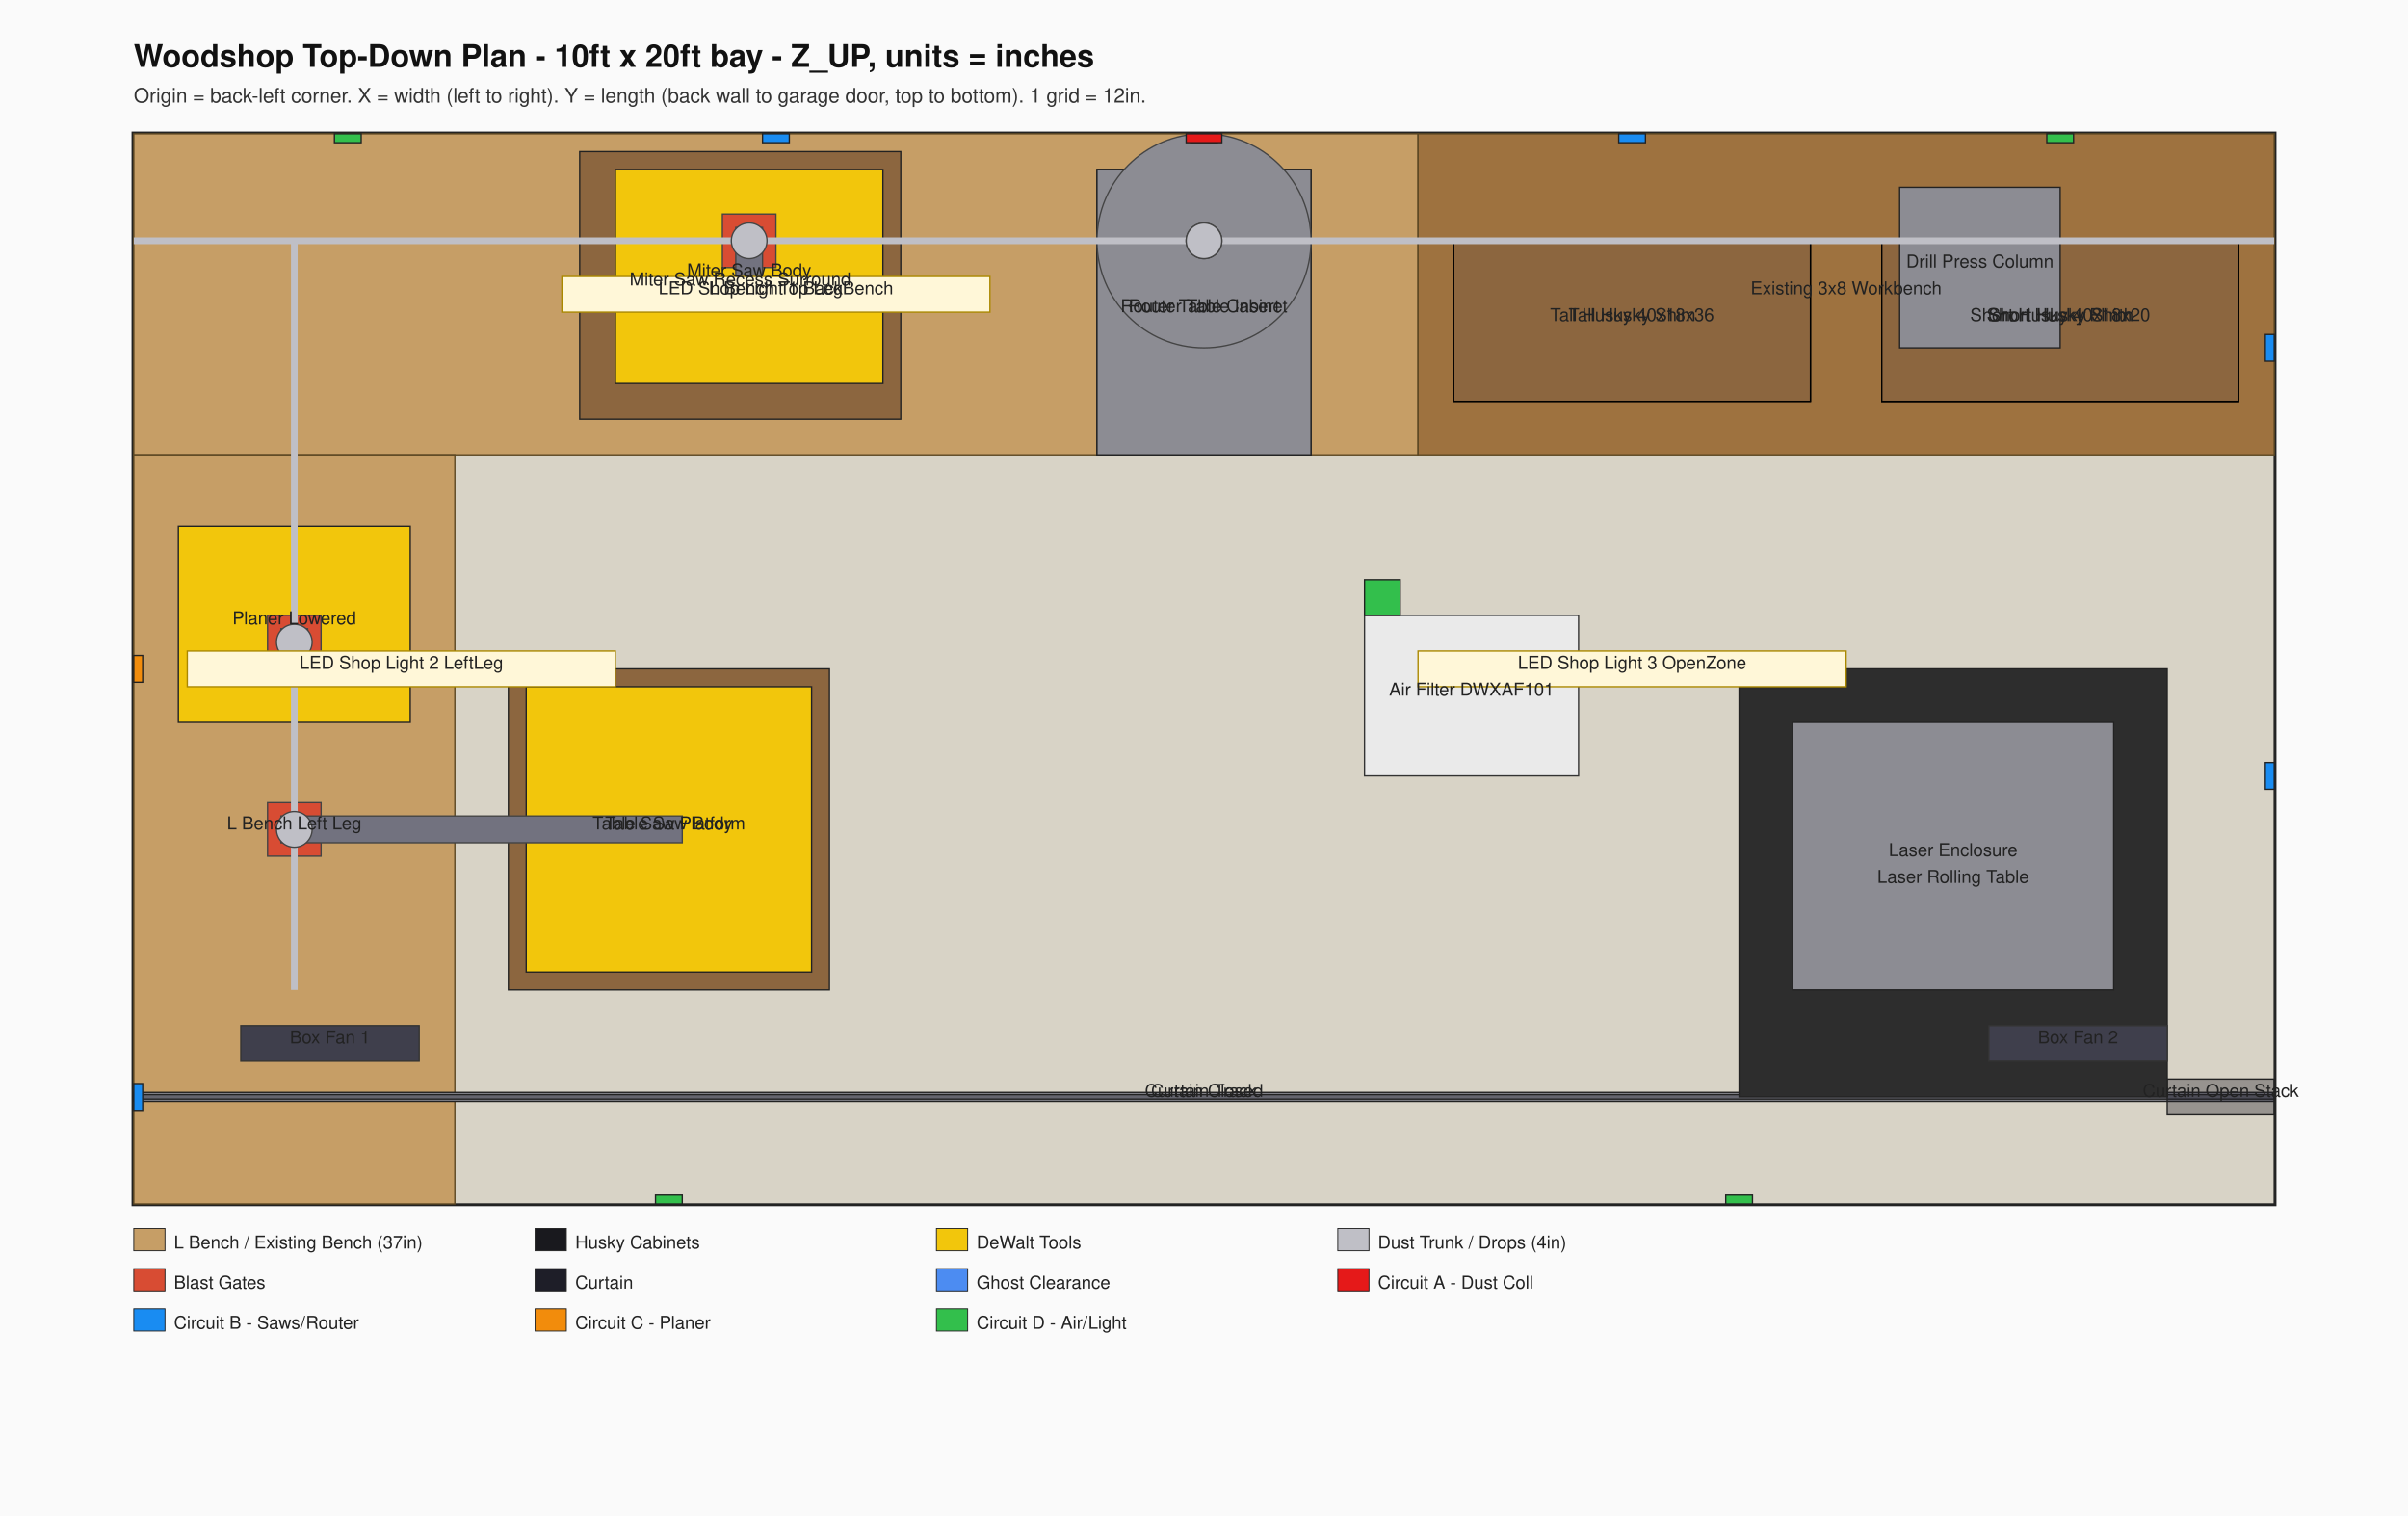
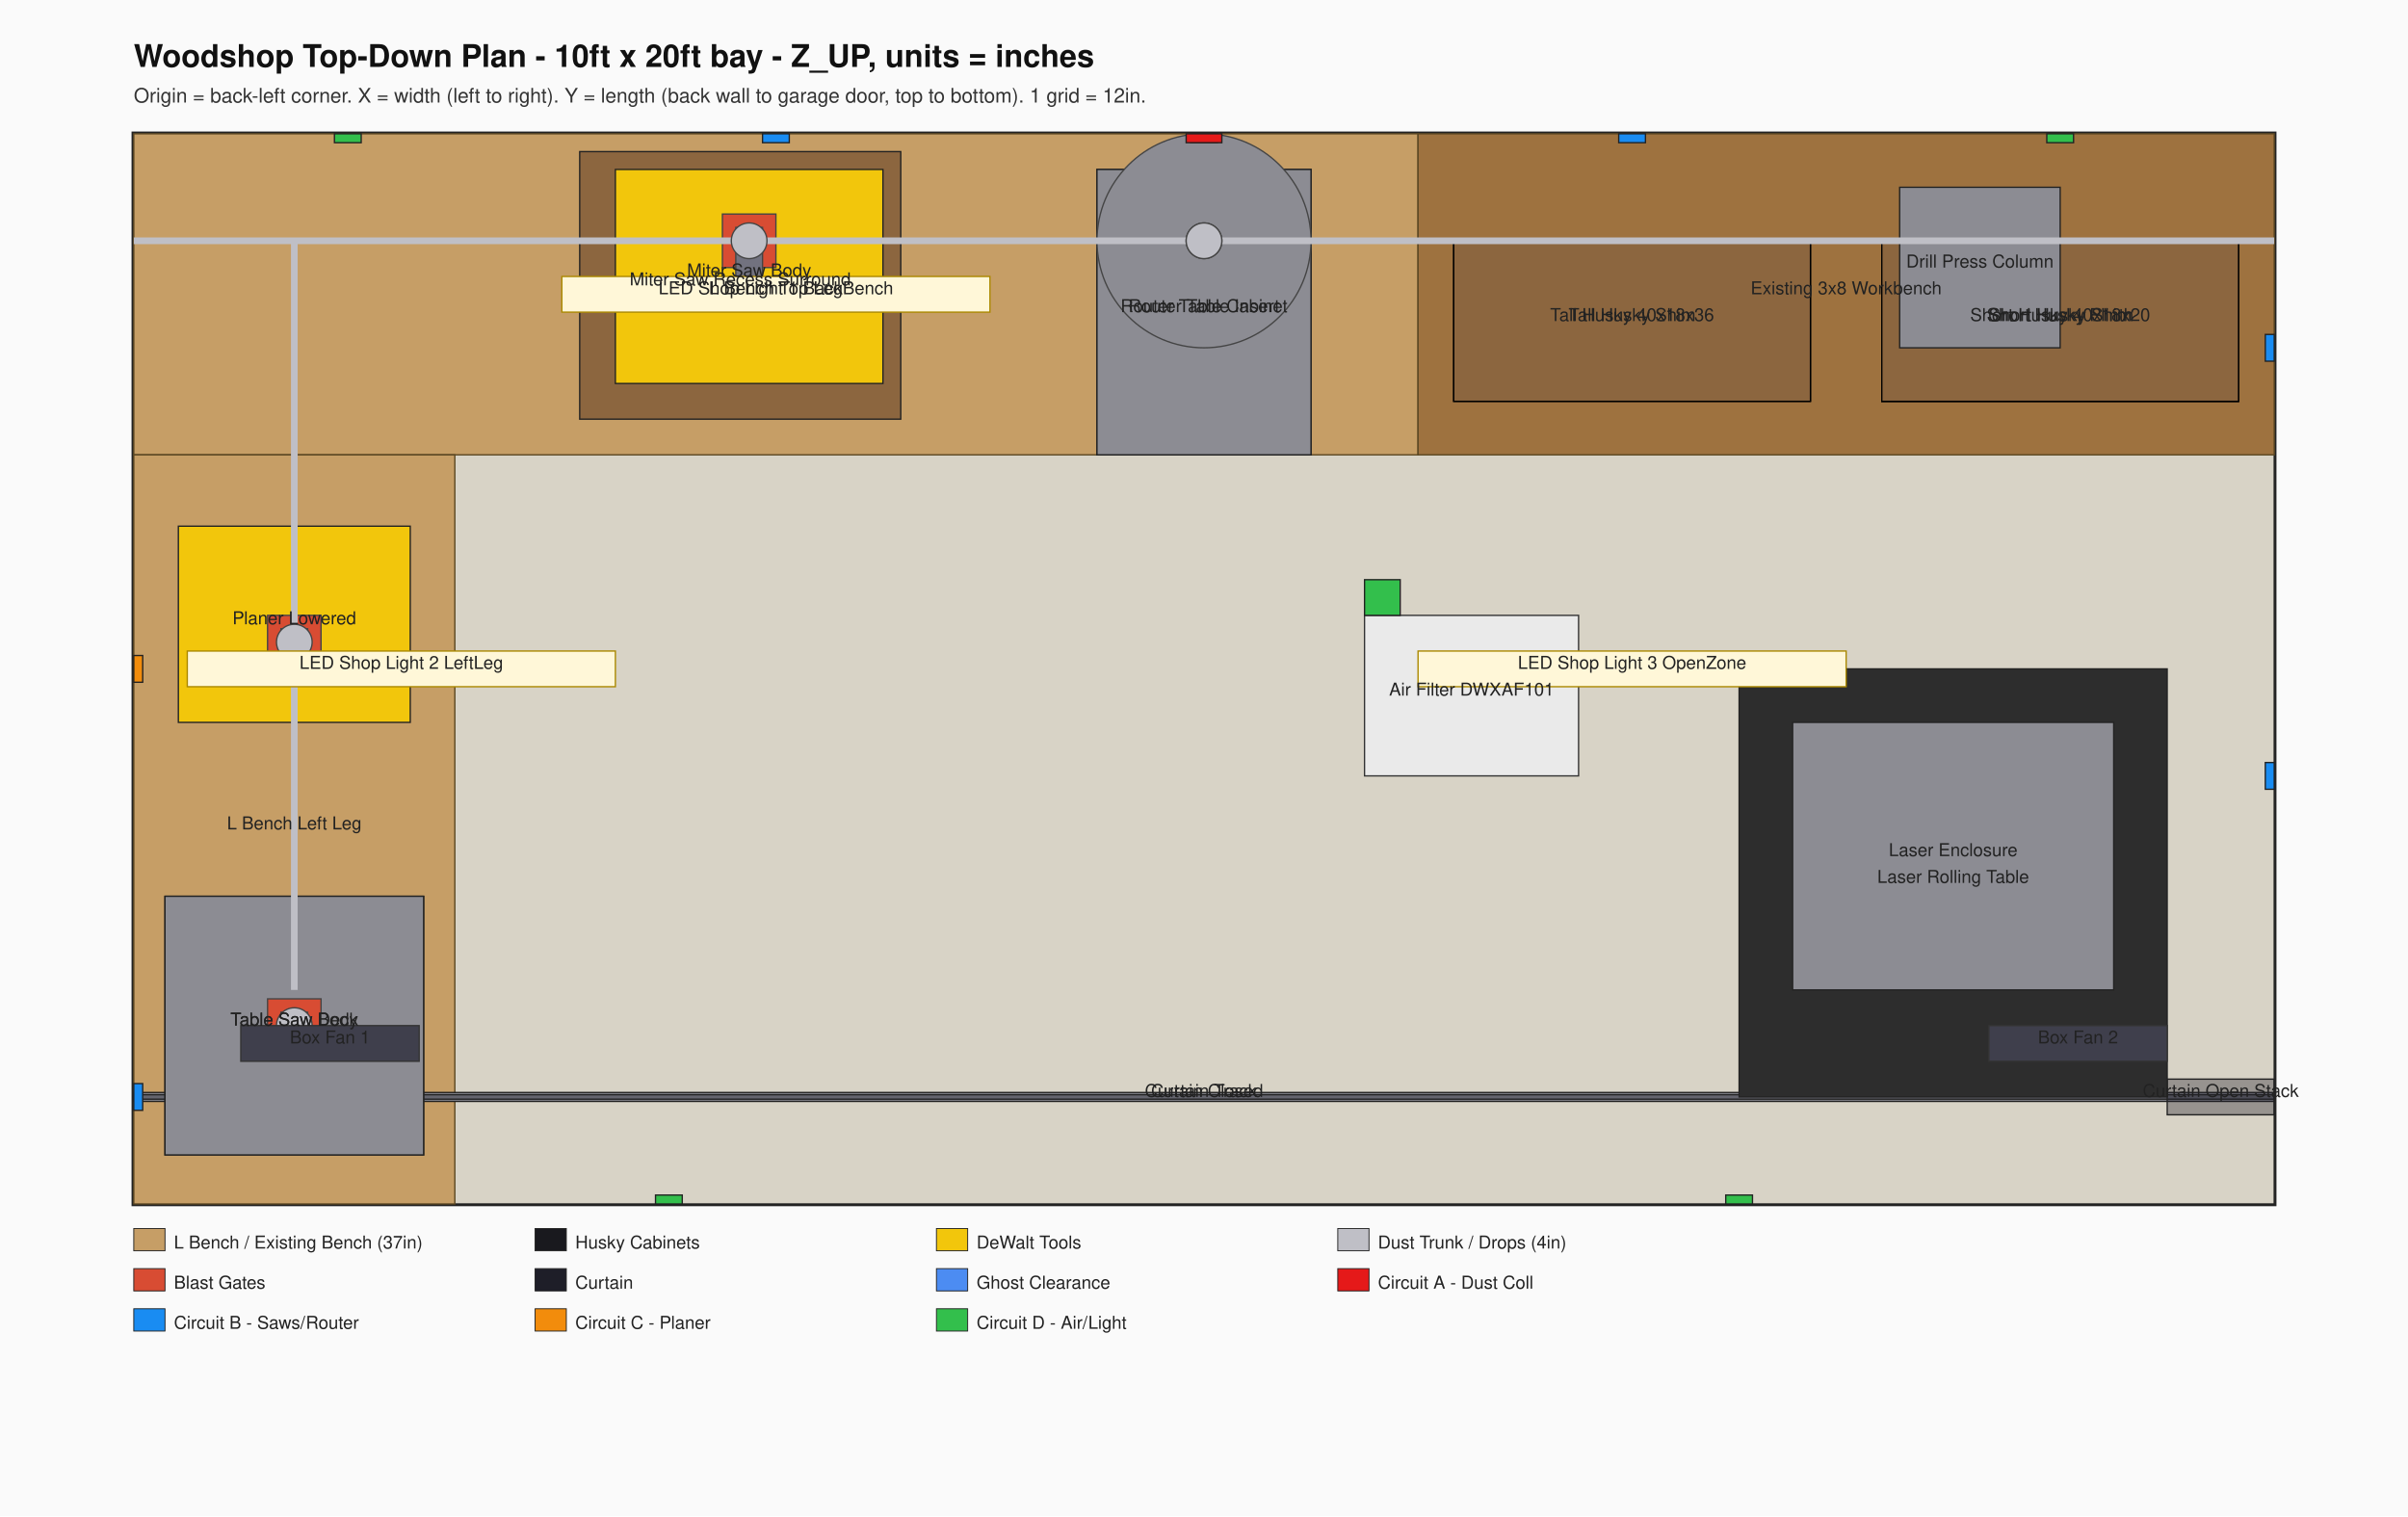
<svg xmlns="http://www.w3.org/2000/svg" viewBox="0 0 1080 680" width="1080" height="680" font-family="Helvetica, Arial, sans-serif" font-size="9">
  <style>.label{font-size:8px;fill:#222;}.title{font-size:14px;font-weight:bold;fill:#111;}.note{font-size:9px;fill:#333;}</style>
  <rect x="0" y="0" width="100%" height="100%" fill="#fafafa" />
  <text class="title" x="60" y="30">Woodshop Top-Down Plan - 10ft x 20ft bay - Z_UP, units = inches</text>
  <text class="note" x="60" y="46">Origin = back-left corner. X = width (left to right). Y = length (back wall to garage door, top to bottom). 1 grid = 12in.</text>
  <line x1="60" y1="60" x2="60" y2="540.0" stroke="#e2e2e2" stroke-width="0.5" />
  <line x1="108" y1="60" x2="108" y2="540.0" stroke="#e2e2e2" stroke-width="0.5" />
  <line x1="156" y1="60" x2="156" y2="540.0" stroke="#e2e2e2" stroke-width="0.5" />
  <line x1="204" y1="60" x2="204" y2="540.0" stroke="#e2e2e2" stroke-width="0.5" />
  <line x1="252" y1="60" x2="252" y2="540.0" stroke="#e2e2e2" stroke-width="0.5" />
  <line x1="300" y1="60" x2="300" y2="540.0" stroke="#e2e2e2" stroke-width="0.5" />
  <line x1="348" y1="60" x2="348" y2="540.0" stroke="#e2e2e2" stroke-width="0.5" />
  <line x1="396" y1="60" x2="396" y2="540.0" stroke="#e2e2e2" stroke-width="0.5" />
  <line x1="444" y1="60" x2="444" y2="540.0" stroke="#e2e2e2" stroke-width="0.5" />
  <line x1="492" y1="60" x2="492" y2="540.0" stroke="#e2e2e2" stroke-width="0.5" />
  <line x1="540" y1="60" x2="540" y2="540.0" stroke="#e2e2e2" stroke-width="0.5" />
  <line x1="588" y1="60" x2="588" y2="540.0" stroke="#e2e2e2" stroke-width="0.5" />
  <line x1="636" y1="60" x2="636" y2="540.0" stroke="#e2e2e2" stroke-width="0.5" />
  <line x1="684" y1="60" x2="684" y2="540.0" stroke="#e2e2e2" stroke-width="0.5" />
  <line x1="732" y1="60" x2="732" y2="540.0" stroke="#e2e2e2" stroke-width="0.5" />
  <line x1="780" y1="60" x2="780" y2="540.0" stroke="#e2e2e2" stroke-width="0.5" />
  <line x1="828" y1="60" x2="828" y2="540.0" stroke="#e2e2e2" stroke-width="0.5" />
  <line x1="876" y1="60" x2="876" y2="540.0" stroke="#e2e2e2" stroke-width="0.5" />
  <line x1="924" y1="60" x2="924" y2="540.0" stroke="#e2e2e2" stroke-width="0.5" />
  <line x1="972" y1="60" x2="972" y2="540.0" stroke="#e2e2e2" stroke-width="0.5" />
  <line x1="1020" y1="60" x2="1020" y2="540.0" stroke="#e2e2e2" stroke-width="0.5" />
  <line x1="60" y1="60" x2="1020.0" y2="60" stroke="#e2e2e2" stroke-width="0.5" />
  <line x1="60" y1="108" x2="1020.0" y2="108" stroke="#e2e2e2" stroke-width="0.5" />
  <line x1="60" y1="156" x2="1020.0" y2="156" stroke="#e2e2e2" stroke-width="0.5" />
  <line x1="60" y1="204" x2="1020.0" y2="204" stroke="#e2e2e2" stroke-width="0.5" />
  <line x1="60" y1="252" x2="1020.0" y2="252" stroke="#e2e2e2" stroke-width="0.5" />
  <line x1="60" y1="300" x2="1020.0" y2="300" stroke="#e2e2e2" stroke-width="0.5" />
  <line x1="60" y1="348" x2="1020.0" y2="348" stroke="#e2e2e2" stroke-width="0.5" />
  <line x1="60" y1="396" x2="1020.0" y2="396" stroke="#e2e2e2" stroke-width="0.5" />
  <line x1="60" y1="444" x2="1020.0" y2="444" stroke="#e2e2e2" stroke-width="0.5" />
  <line x1="60" y1="492" x2="1020.0" y2="492" stroke="#e2e2e2" stroke-width="0.5" />
  <line x1="60" y1="540" x2="1020.0" y2="540" stroke="#e2e2e2" stroke-width="0.5" />
  <rect x="60" y="60" width="960.0" height="480.0" fill="none" stroke="#222" stroke-width="2" />
  <rect x="72.00" y="228.00" width="120.00" height="120.00" fill="#4C8CF2" fill-opacity="0.18" stroke="none" stroke-width="0.6" />
  <rect x="72.00" y="228.00" width="120.00" height="120.00" fill="#4CD88C" fill-opacity="0.18" stroke="none" stroke-width="0.6" />
+   <rect x="68.00" y="396.00" width="128.00" height="128.00" fill="#4C8CF2" fill-opacity="0.18" stroke="none" stroke-width="0.6" />
  <rect x="204.00" y="396.00" width="816.00" height="96.00" fill="#4C8CF2" fill-opacity="0.18" stroke="none" stroke-width="0.6" />
  <rect x="60.00" y="60.00" width="960.00" height="144.00" fill="#4C8CF2" fill-opacity="0.18" stroke="none" stroke-width="0.6" />
-   <rect x="228.00" y="60.00" width="144.00" height="240.00" fill="#4C8CF2" fill-opacity="0.18" stroke="none" stroke-width="0.6" />
-   <rect x="228.00" y="444.00" width="144.00" height="96.00" fill="#4C8CF2" fill-opacity="0.18" stroke="none" stroke-width="0.6" />
+   <rect x="68.00" y="60.00" width="128.00" height="336.00" fill="#4C8CF2" fill-opacity="0.18" stroke="none" stroke-width="0.6" />
+   <rect x="68.00" y="524.00" width="128.00" height="16.00" fill="#4C8CF2" fill-opacity="0.18" stroke="none" stroke-width="0.6" />
  <rect x="72.00" y="60.00" width="120.00" height="168.00" fill="#4CD88C" fill-opacity="0.18" stroke="none" stroke-width="0.6" />
  <rect x="72.00" y="348.00" width="120.00" height="192.00" fill="#4CD88C" fill-opacity="0.18" stroke="none" stroke-width="0.6" />
  <rect x="60.00" y="60.00" width="960.00" height="480.00" fill="#D8D3C6" fill-opacity="1.00" stroke="#222" stroke-width="0.6" />
  <rect x="60.00" y="60.00" width="576.00" height="144.00" fill="#C69E66" fill-opacity="1.00" stroke="#5a4622" stroke-width="0.6" />
  <rect x="60.00" y="204.00" width="144.00" height="336.00" fill="#C69E66" fill-opacity="1.00" stroke="#5a4622" stroke-width="0.6" />
  <rect x="636.00" y="60.00" width="384.00" height="144.00" fill="#9E723F" fill-opacity="1.00" stroke="#5a4622" stroke-width="0.6" />
  <rect x="652.00" y="108.00" width="160.00" height="72.00" fill="#19191E" fill-opacity="1.00" stroke="#000" stroke-width="0.6" />
  <rect x="652.00" y="108.00" width="160.00" height="72.00" fill="#8C663F" fill-opacity="1.00" stroke="#000" stroke-width="0.6" />
  <rect x="844.00" y="108.00" width="160.00" height="72.00" fill="#4C3F33" fill-opacity="1.00" stroke="#000" stroke-width="0.6" />
  <rect x="844.00" y="108.00" width="160.00" height="72.00" fill="#19191E" fill-opacity="1.00" stroke="#000" stroke-width="0.6" />
  <rect x="844.00" y="108.00" width="160.00" height="72.00" fill="#8C663F" fill-opacity="1.00" stroke="#000" stroke-width="0.6" />
  <rect x="60.00" y="490.00" width="960.00" height="4.00" fill="#8C8C93" fill-opacity="1.00" stroke="#222" stroke-width="0.6" />
  <rect x="60.00" y="491.00" width="960.00" height="2.00" fill="#1E1E28" fill-opacity="0.35" stroke="#222" stroke-width="0.6" />
  <rect x="972.00" y="484.00" width="48.00" height="16.00" fill="#1E1E28" fill-opacity="0.35" stroke="#222" stroke-width="0.6" />
  <rect x="260.00" y="68.00" width="144.00" height="120.00" fill="#8C663F" fill-opacity="1.00" stroke="#222" stroke-width="0.6" />
  <rect x="276.00" y="76.00" width="120.00" height="96.00" fill="#F2C60C" fill-opacity="1.00" stroke="#222" stroke-width="0.6" />
  <rect x="492.00" y="76.00" width="96.00" height="128.00" fill="#2D2D2D" fill-opacity="1.00" stroke="#222" stroke-width="0.6" />
  <rect x="492.00" y="76.00" width="96.00" height="128.00" fill="#8C8C93" fill-opacity="1.00" stroke="#222" stroke-width="0.6" />
  <rect x="80.00" y="236.00" width="104.00" height="88.00" fill="#F2C60C" fill-opacity="1.00" stroke="#222" stroke-width="0.6" />
-   <rect x="228.00" y="300.00" width="144.00" height="144.00" fill="#8C663F" fill-opacity="1.00" stroke="#222" stroke-width="0.6" />
-   <rect x="236.00" y="308.00" width="128.00" height="128.00" fill="#F2C60C" fill-opacity="1.00" stroke="#222" stroke-width="0.6" />
+   <rect x="74.00" y="402.00" width="116.00" height="116.00" fill="#F2C60C" fill-opacity="1.00" stroke="#222" stroke-width="0.6" />
+   <rect x="74.00" y="402.00" width="116.00" height="116.00" fill="#8C8C93" fill-opacity="1.00" stroke="#222" stroke-width="0.6" />
  <rect x="852.00" y="84.00" width="72.00" height="72.00" fill="#8C8C93" fill-opacity="1.00" stroke="#222" stroke-width="0.6" />
  <rect x="780.00" y="300.00" width="192.00" height="192.00" fill="#2D2D2D" fill-opacity="1.00" stroke="#222" stroke-width="0.6" />
  <rect x="804.00" y="324.00" width="144.00" height="120.00" fill="#8C8C93" fill-opacity="1.00" stroke="#222" stroke-width="0.6" />
  <rect x="324.00" y="96.00" width="24.00" height="24.00" fill="#D84C33" fill-opacity="1.00" stroke="#444" stroke-width="0.6" />
  <rect x="330.00" y="102.00" width="12.00" height="28.00" fill="#72727F" fill-opacity="1.00" stroke="#444" stroke-width="0.6" />
  <rect x="528.00" y="96.00" width="24.00" height="24.00" fill="#D84C33" fill-opacity="1.00" stroke="#444" stroke-width="0.6" />
  <rect x="534.00" y="102.00" width="12.00" height="44.00" fill="#72727F" fill-opacity="1.00" stroke="#444" stroke-width="0.6" />
  <rect x="120.00" y="276.00" width="24.00" height="24.00" fill="#D84C33" fill-opacity="1.00" stroke="#444" stroke-width="0.6" />
  <rect x="126.00" y="282.00" width="12.00" height="12.00" fill="#72727F" fill-opacity="1.00" stroke="#444" stroke-width="0.6" />
-   <rect x="120.00" y="360.00" width="24.00" height="24.00" fill="#D84C33" fill-opacity="1.00" stroke="#444" stroke-width="0.6" />
-   <rect x="126.00" y="366.00" width="180.00" height="12.00" fill="#72727F" fill-opacity="1.00" stroke="#444" stroke-width="0.6" />
+   <rect x="120.00" y="448.00" width="24.00" height="24.00" fill="#D84C33" fill-opacity="1.00" stroke="#444" stroke-width="0.6" />
+   <rect x="126.00" y="454.00" width="12.00" height="12.00" fill="#72727F" fill-opacity="1.00" stroke="#444" stroke-width="0.6" />
  <circle cx="540.00" cy="108.00" r="48.00" fill="#8C8C93" fill-opacity="1.00" stroke="#444" stroke-width="0.6" />
  <line x1="60.00" y1="108.00" x2="1020.00" y2="108.00" stroke="#BFBFC6" stroke-width="3" />
  <circle cx="540.00" cy="108.00" r="8.00" fill="#BFBFC6" fill-opacity="1.00" stroke="#444" stroke-width="0.6" />
  <line x1="132.00" y1="108.00" x2="132.00" y2="444.00" stroke="#BFBFC6" stroke-width="3" />
  <circle cx="336.00" cy="108.00" r="8.00" fill="#BFBFC6" fill-opacity="1.00" stroke="#444" stroke-width="0.6" />
  <circle cx="540.00" cy="108.00" r="8.00" fill="#BFBFC6" fill-opacity="1.00" stroke="#444" stroke-width="0.6" />
  <circle cx="132.00" cy="288.00" r="8.00" fill="#BFBFC6" fill-opacity="1.00" stroke="#444" stroke-width="0.6" />
-   <circle cx="132.00" cy="372.00" r="8.00" fill="#BFBFC6" fill-opacity="1.00" stroke="#444" stroke-width="0.6" />
+   <circle cx="132.00" cy="460.00" r="8.00" fill="#BFBFC6" fill-opacity="1.00" stroke="#444" stroke-width="0.6" />
  <rect x="612.00" y="276.00" width="96.00" height="72.00" fill="#EAEAEA" fill-opacity="1.00" stroke="#333" stroke-width="0.6" />
  <rect x="108.00" y="460.00" width="80.00" height="16.00" fill="#3F3F4C" fill-opacity="1.00" stroke="#333" stroke-width="0.6" />
  <rect x="892.00" y="460.00" width="80.00" height="16.00" fill="#3F3F4C" fill-opacity="1.00" stroke="#333" stroke-width="0.6" />
  <rect x="252.00" y="124.00" width="192.00" height="16.00" fill="#FFF7D8" fill-opacity="1.00" stroke="#aa8800" stroke-width="0.6" />
  <rect x="84.00" y="292.00" width="192.00" height="16.00" fill="#FFF7D8" fill-opacity="1.00" stroke="#aa8800" stroke-width="0.6" />
  <rect x="636.00" y="292.00" width="192.00" height="16.00" fill="#FFF7D8" fill-opacity="1.00" stroke="#aa8800" stroke-width="0.6" />
  <rect x="150.00" y="60.00" width="12.00" height="4.00" fill="#33BF4C" fill-opacity="1.00" stroke="#222" stroke-width="0.6" />
  <rect x="342.00" y="60.00" width="12.00" height="4.00" fill="#198CF2" fill-opacity="1.00" stroke="#222" stroke-width="0.6" />
  <rect x="534.00" y="60.00" width="12.00" height="4.00" fill="#33BF4C" fill-opacity="1.00" stroke="#222" stroke-width="0.6" />
  <rect x="726.00" y="60.00" width="12.00" height="4.00" fill="#198CF2" fill-opacity="1.00" stroke="#222" stroke-width="0.6" />
  <rect x="918.00" y="60.00" width="12.00" height="4.00" fill="#33BF4C" fill-opacity="1.00" stroke="#222" stroke-width="0.6" />
  <rect x="60.00" y="294.00" width="4.00" height="12.00" fill="#F28C0C" fill-opacity="1.00" stroke="#222" stroke-width="0.6" />
  <rect x="60.00" y="486.00" width="4.00" height="12.00" fill="#198CF2" fill-opacity="1.00" stroke="#222" stroke-width="0.6" />
  <rect x="1016.00" y="150.00" width="4.00" height="12.00" fill="#198CF2" fill-opacity="1.00" stroke="#222" stroke-width="0.6" />
  <rect x="1016.00" y="342.00" width="4.00" height="12.00" fill="#198CF2" fill-opacity="1.00" stroke="#222" stroke-width="0.6" />
  <rect x="294.00" y="536.00" width="12.00" height="4.00" fill="#33BF4C" fill-opacity="1.00" stroke="#222" stroke-width="0.6" />
  <rect x="774.00" y="536.00" width="12.00" height="4.00" fill="#33BF4C" fill-opacity="1.00" stroke="#222" stroke-width="0.6" />
  <rect x="612.00" y="260.00" width="16.00" height="16.00" fill="#33BF4C" fill-opacity="1.00" stroke="#222" stroke-width="0.6" />
  <rect x="532.00" y="60.00" width="16.00" height="4.00" fill="#E51919" fill-opacity="1.00" stroke="#222" stroke-width="0.6" />
  <text class="label" x="348.00" y="132.00" text-anchor="middle" alignment-baseline="middle">L Bench Top Leg</text>
  <text class="label" x="132.00" y="372.00" text-anchor="middle" alignment-baseline="middle">L Bench Left Leg</text>
  <text class="label" x="828.00" y="132.00" text-anchor="middle" alignment-baseline="middle">Existing 3x8 Workbench</text>
  <text class="label" x="732.00" y="144.00" text-anchor="middle" alignment-baseline="middle">Tall Husky 40x18x36</text>
  <text class="label" x="732.00" y="144.00" text-anchor="middle" alignment-baseline="middle">Tall Husky Shim</text>
  <text class="label" x="924.00" y="144.00" text-anchor="middle" alignment-baseline="middle">Short Husky Plinth</text>
  <text class="label" x="924.00" y="144.00" text-anchor="middle" alignment-baseline="middle">Short Husky 40x18x20</text>
  <text class="label" x="924.00" y="144.00" text-anchor="middle" alignment-baseline="middle">Short Husky Shim</text>
  <text class="label" x="540.00" y="492.00" text-anchor="middle" alignment-baseline="middle">Curtain Track</text>
  <text class="label" x="540.00" y="492.00" text-anchor="middle" alignment-baseline="middle">Curtain Closed</text>
  <text class="label" x="996.00" y="492.00" text-anchor="middle" alignment-baseline="middle">Curtain Open Stack</text>
  <text class="label" x="332.00" y="128.00" text-anchor="middle" alignment-baseline="middle">Miter Saw Recess Surround</text>
  <text class="label" x="336.00" y="124.00" text-anchor="middle" alignment-baseline="middle">Miter Saw Body</text>
  <text class="label" x="540.00" y="140.00" text-anchor="middle" alignment-baseline="middle">Router Table Cabinet</text>
  <text class="label" x="540.00" y="140.00" text-anchor="middle" alignment-baseline="middle">Router Table Insert</text>
  <text class="label" x="132.00" y="280.00" text-anchor="middle" alignment-baseline="middle">Planer Lowered</text>
-   <text class="label" x="300.00" y="372.00" text-anchor="middle" alignment-baseline="middle">Table Saw Platform</text>
-   <text class="label" x="300.00" y="372.00" text-anchor="middle" alignment-baseline="middle">Table Saw Body</text>
+   <text class="label" x="132.00" y="460.00" text-anchor="middle" alignment-baseline="middle">Table Saw Body</text>
+   <text class="label" x="132.00" y="460.00" text-anchor="middle" alignment-baseline="middle">Table Saw Deck</text>
  <text class="label" x="888.00" y="120.00" text-anchor="middle" alignment-baseline="middle">Drill Press Column</text>
  <text class="label" x="876.00" y="396.00" text-anchor="middle" alignment-baseline="middle">Laser Rolling Table</text>
  <text class="label" x="876.00" y="384.00" text-anchor="middle" alignment-baseline="middle">Laser Enclosure</text>
  <text class="label" x="660.00" y="312.00" text-anchor="middle" alignment-baseline="middle">Air Filter DWXAF101</text>
  <text class="label" x="148.00" y="468.00" text-anchor="middle" alignment-baseline="middle">Box Fan 1</text>
  <text class="label" x="932.00" y="468.00" text-anchor="middle" alignment-baseline="middle">Box Fan 2</text>
  <text class="label" x="348.00" y="132.00" text-anchor="middle" alignment-baseline="middle">LED Shop Light 1 BackBench</text>
  <text class="label" x="180.00" y="300.00" text-anchor="middle" alignment-baseline="middle">LED Shop Light 2 LeftLeg</text>
  <text class="label" x="732.00" y="300.00" text-anchor="middle" alignment-baseline="middle">LED Shop Light 3 OpenZone</text>
  <rect x="60" y="551.0" width="14" height="10" fill="#C69E66" stroke="#222" stroke-width="0.4" />
  <text class="label" x="78" y="560.0">L Bench / Existing Bench (37in)</text>
  <rect x="240" y="551.0" width="14" height="10" fill="#19191E" stroke="#222" stroke-width="0.4" />
  <text class="label" x="258" y="560.0">Husky Cabinets</text>
  <rect x="420" y="551.0" width="14" height="10" fill="#F2C60C" stroke="#222" stroke-width="0.4" />
  <text class="label" x="438" y="560.0">DeWalt Tools</text>
  <rect x="600" y="551.0" width="14" height="10" fill="#BFBFC6" stroke="#222" stroke-width="0.4" />
  <text class="label" x="618" y="560.0">Dust Trunk / Drops (4in)</text>
  <rect x="60" y="569.0" width="14" height="10" fill="#D84C33" stroke="#222" stroke-width="0.4" />
  <text class="label" x="78" y="578.0">Blast Gates</text>
  <rect x="240" y="569.0" width="14" height="10" fill="#1E1E28" stroke="#222" stroke-width="0.4" />
  <text class="label" x="258" y="578.0">Curtain</text>
  <rect x="420" y="569.0" width="14" height="10" fill="#4C8CF2" stroke="#222" stroke-width="0.4" />
  <text class="label" x="438" y="578.0">Ghost Clearance</text>
  <rect x="600" y="569.0" width="14" height="10" fill="#E51919" stroke="#222" stroke-width="0.4" />
  <text class="label" x="618" y="578.0">Circuit A - Dust Coll</text>
  <rect x="60" y="587.0" width="14" height="10" fill="#198CF2" stroke="#222" stroke-width="0.4" />
  <text class="label" x="78" y="596.0">Circuit B - Saws/Router</text>
  <rect x="240" y="587.0" width="14" height="10" fill="#F28C0C" stroke="#222" stroke-width="0.4" />
  <text class="label" x="258" y="596.0">Circuit C - Planer</text>
  <rect x="420" y="587.0" width="14" height="10" fill="#33BF4C" stroke="#222" stroke-width="0.4" />
  <text class="label" x="438" y="596.0">Circuit D - Air/Light</text>
</svg>
